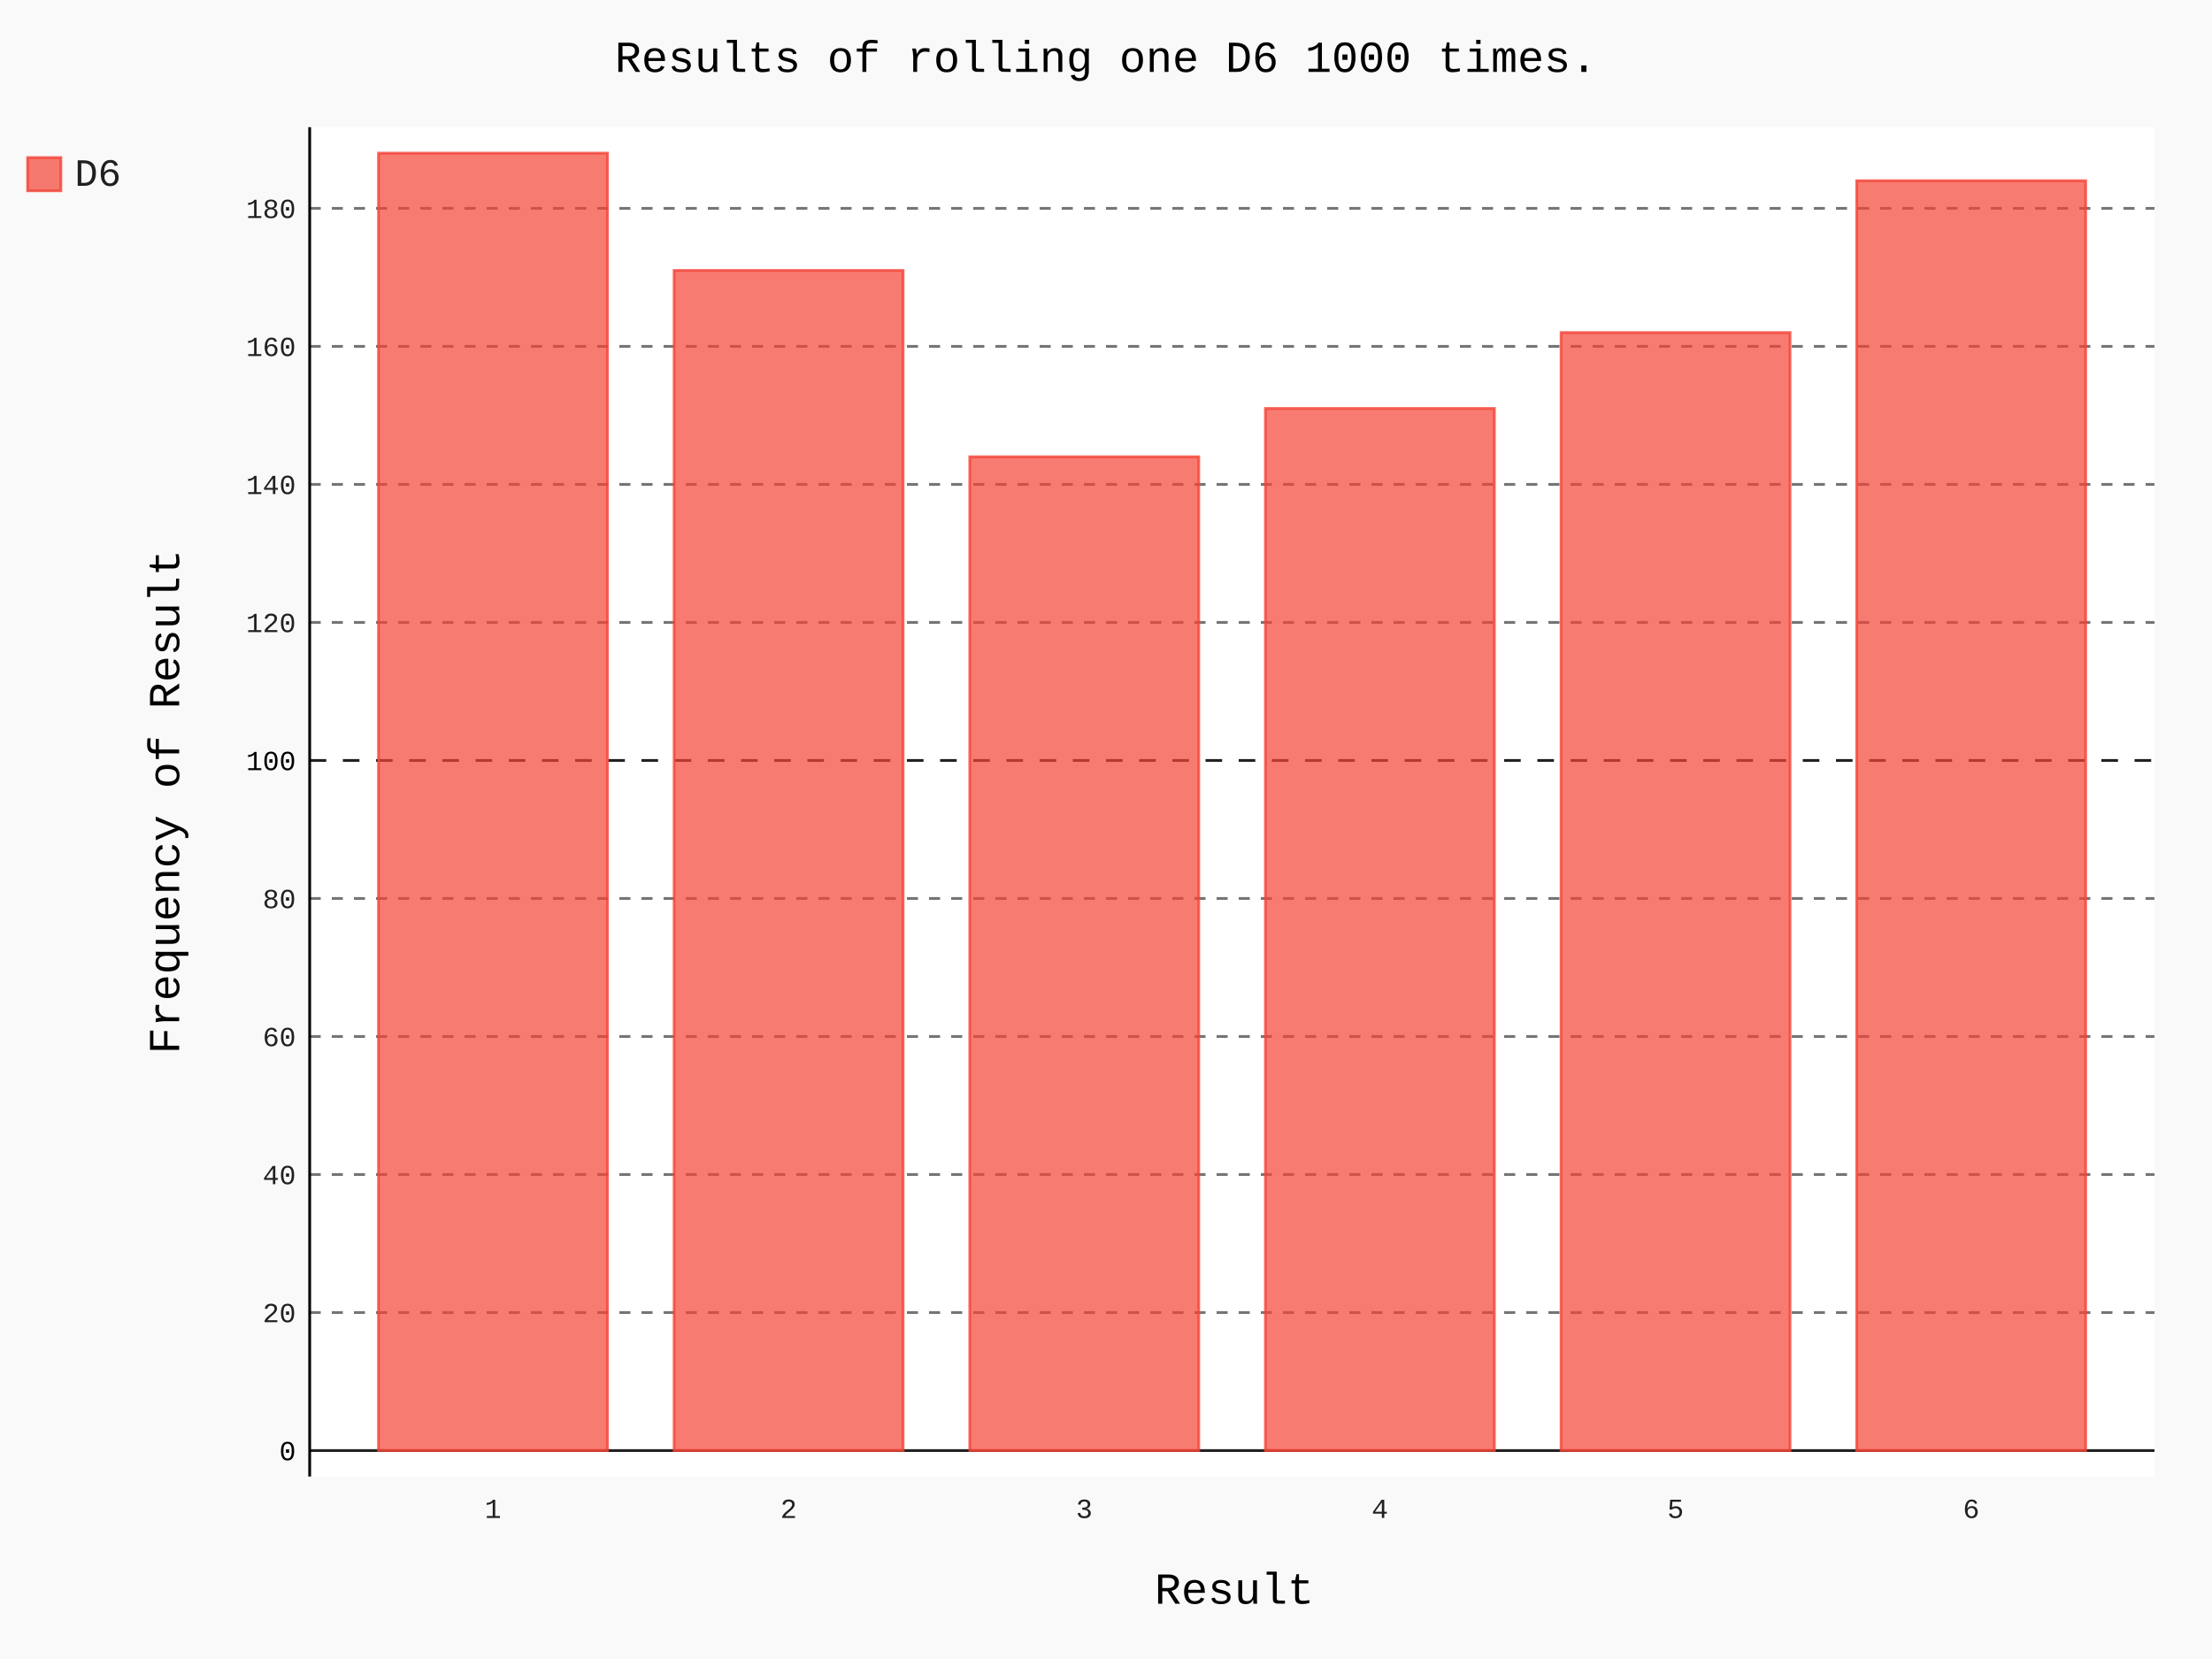
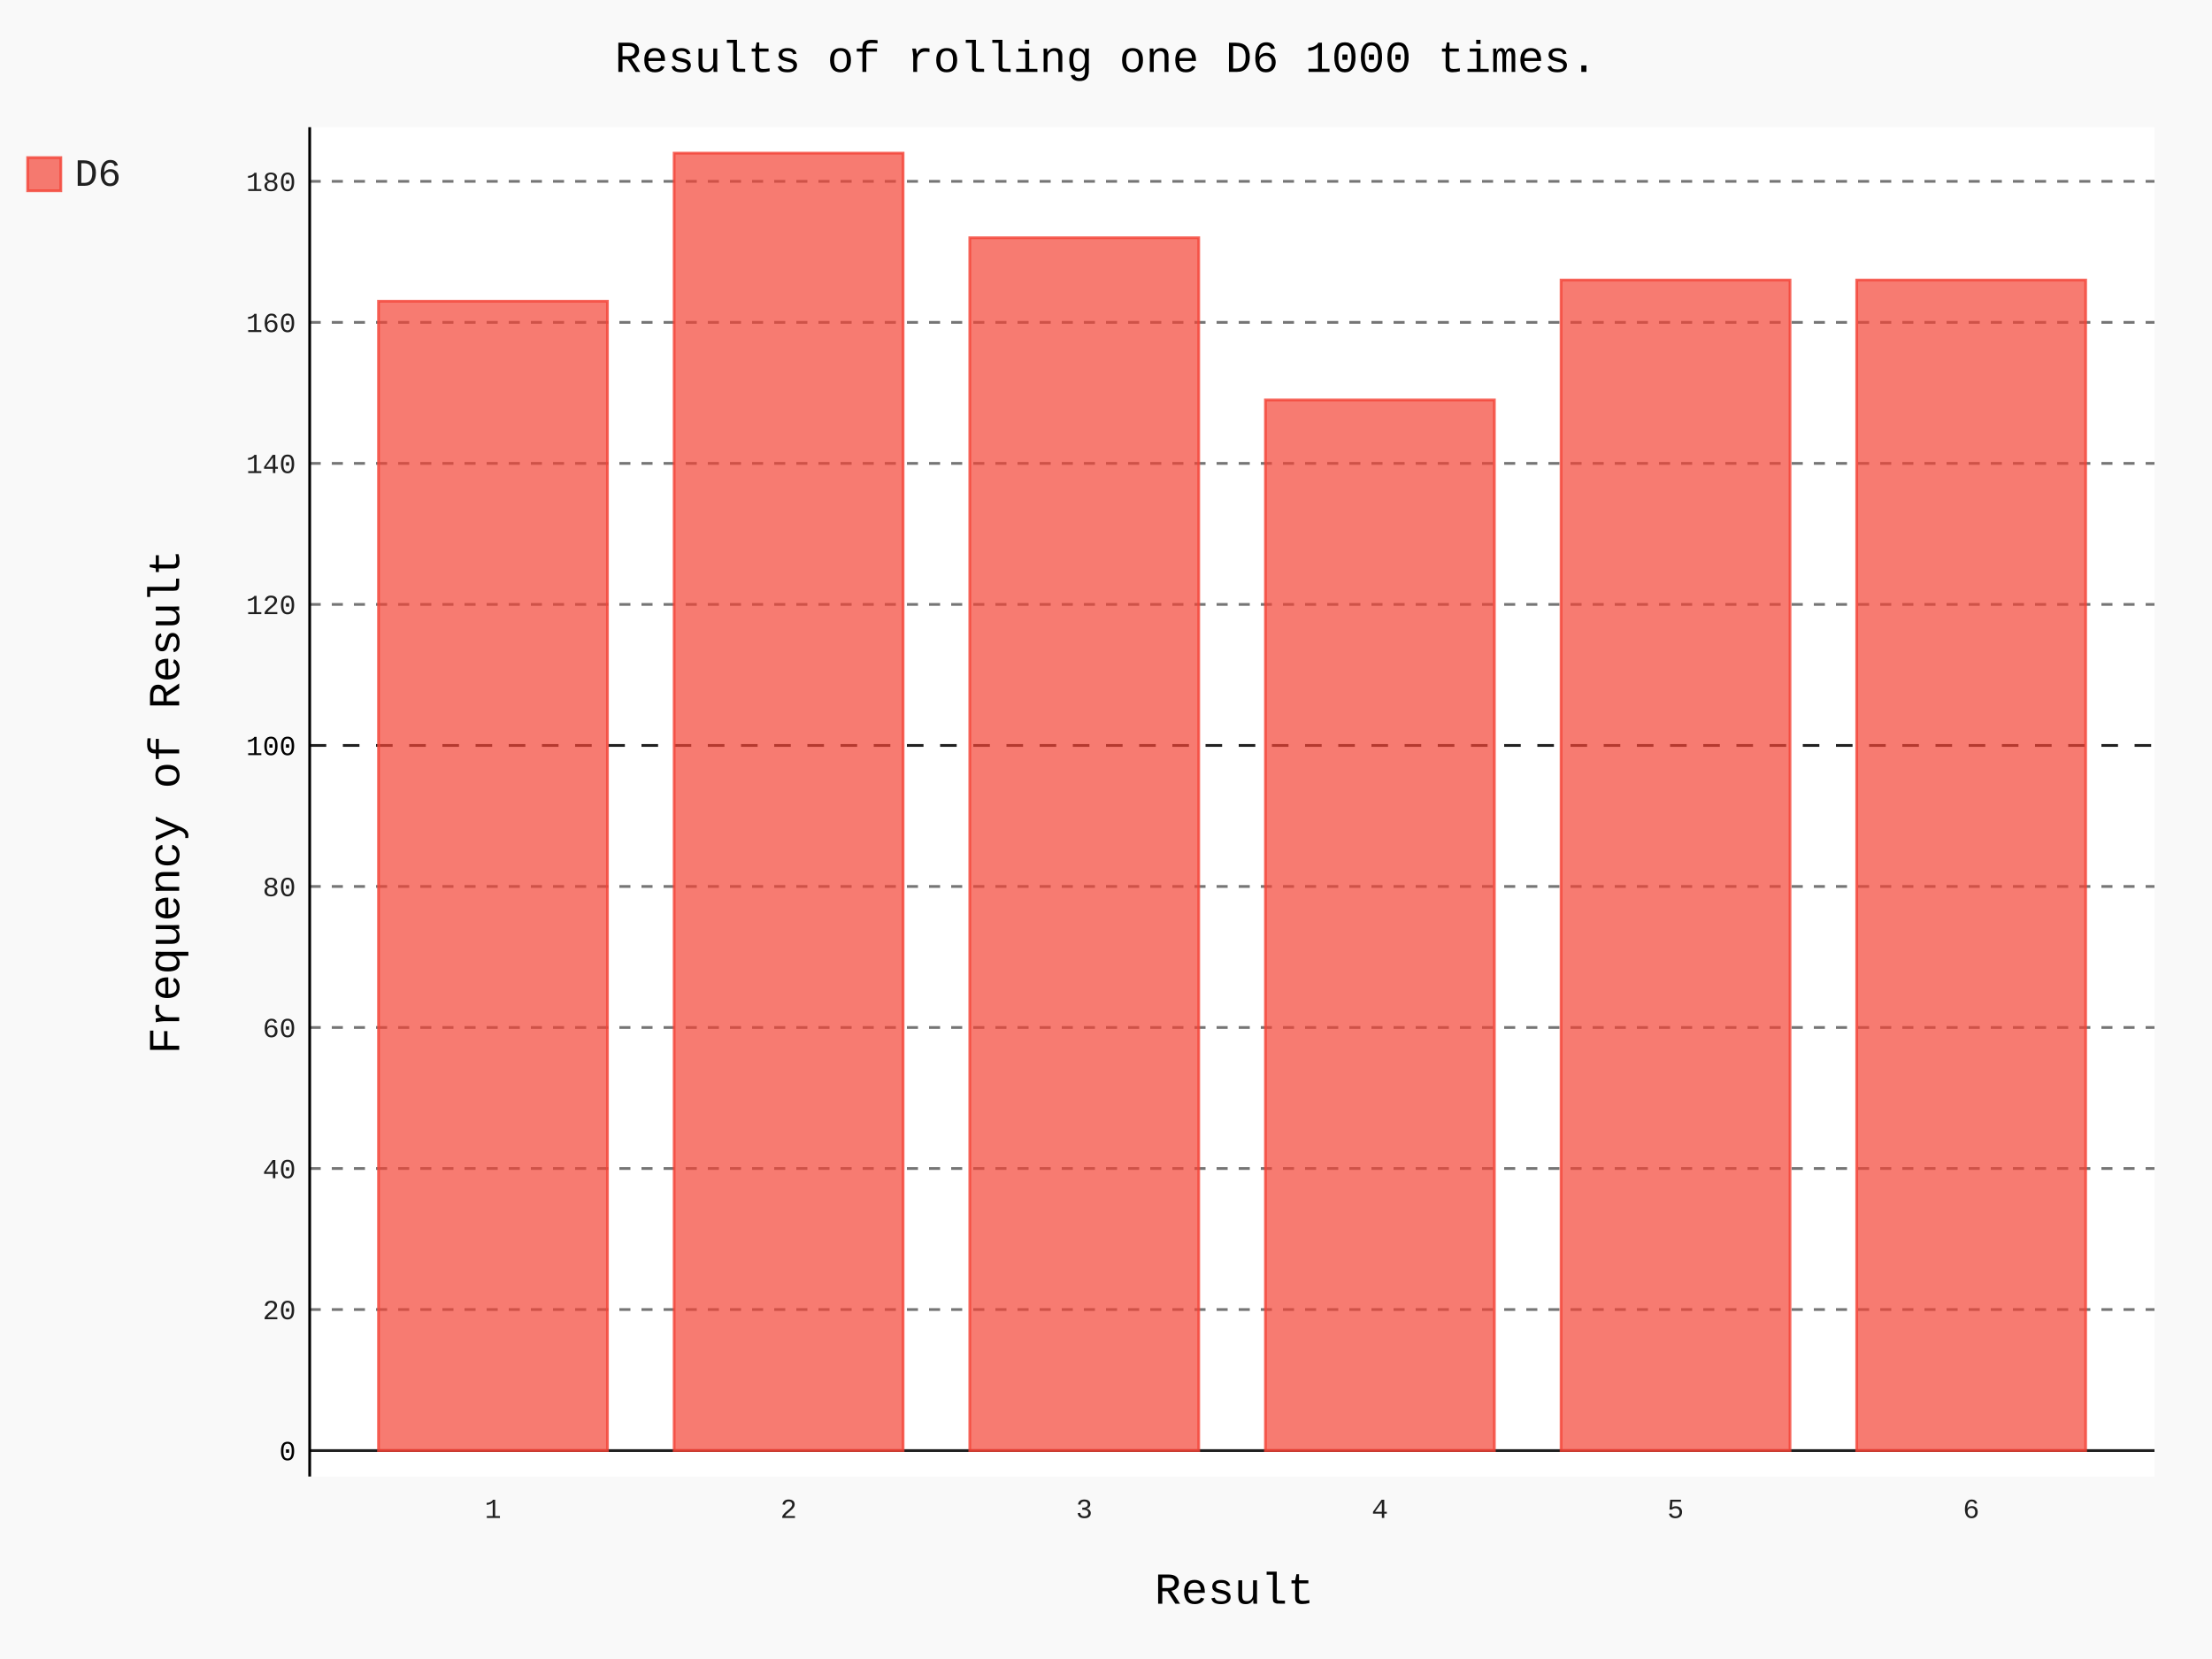
- <svg xmlns="http://www.w3.org/2000/svg" id="chart-5716b37c-6723-4cfb-8ac3-b67b106a9582" class="pygal-chart" viewBox="0 0 800 600">
+ <svg xmlns="http://www.w3.org/2000/svg" id="chart-22f31022-0724-4b59-9911-aea08e5c46c0" class="pygal-chart" viewBox="0 0 800 600">
  <defs>
-     <style type="text/css">#chart-5716b37c-6723-4cfb-8ac3-b67b106a9582{-webkit-user-select:none;-webkit-font-smoothing:antialiased;font-family:Consolas,"Liberation Mono",Menlo,Courier,monospace}#chart-5716b37c-6723-4cfb-8ac3-b67b106a9582 .title{font-family:Consolas,"Liberation Mono",Menlo,Courier,monospace;font-size:16px}#chart-5716b37c-6723-4cfb-8ac3-b67b106a9582 .legends .legend text{font-family:Consolas,"Liberation Mono",Menlo,Courier,monospace;font-size:14px}#chart-5716b37c-6723-4cfb-8ac3-b67b106a9582 .axis text{font-family:Consolas,"Liberation Mono",Menlo,Courier,monospace;font-size:10px}#chart-5716b37c-6723-4cfb-8ac3-b67b106a9582 .axis text.major{font-family:Consolas,"Liberation Mono",Menlo,Courier,monospace;font-size:10px}#chart-5716b37c-6723-4cfb-8ac3-b67b106a9582 .text-overlay text.value{font-family:Consolas,"Liberation Mono",Menlo,Courier,monospace;font-size:16px}#chart-5716b37c-6723-4cfb-8ac3-b67b106a9582 .text-overlay text.label{font-family:Consolas,"Liberation Mono",Menlo,Courier,monospace;font-size:10px}#chart-5716b37c-6723-4cfb-8ac3-b67b106a9582 .tooltip{font-family:Consolas,"Liberation Mono",Menlo,Courier,monospace;font-size:14px}#chart-5716b37c-6723-4cfb-8ac3-b67b106a9582 text.no_data{font-family:Consolas,"Liberation Mono",Menlo,Courier,monospace;font-size:64px}
- #chart-5716b37c-6723-4cfb-8ac3-b67b106a9582{background-color:rgba(249,249,249,1)}#chart-5716b37c-6723-4cfb-8ac3-b67b106a9582 path,#chart-5716b37c-6723-4cfb-8ac3-b67b106a9582 line,#chart-5716b37c-6723-4cfb-8ac3-b67b106a9582 rect,#chart-5716b37c-6723-4cfb-8ac3-b67b106a9582 circle{-webkit-transition:150ms;-moz-transition:150ms;transition:150ms}#chart-5716b37c-6723-4cfb-8ac3-b67b106a9582 .graph &gt; .background{fill:rgba(249,249,249,1)}#chart-5716b37c-6723-4cfb-8ac3-b67b106a9582 .plot &gt; .background{fill:rgba(255,255,255,1)}#chart-5716b37c-6723-4cfb-8ac3-b67b106a9582 .graph{fill:rgba(0,0,0,.87)}#chart-5716b37c-6723-4cfb-8ac3-b67b106a9582 text.no_data{fill:rgba(0,0,0,1)}#chart-5716b37c-6723-4cfb-8ac3-b67b106a9582 .title{fill:rgba(0,0,0,1)}#chart-5716b37c-6723-4cfb-8ac3-b67b106a9582 .legends .legend text{fill:rgba(0,0,0,.87)}#chart-5716b37c-6723-4cfb-8ac3-b67b106a9582 .legends .legend:hover text{fill:rgba(0,0,0,1)}#chart-5716b37c-6723-4cfb-8ac3-b67b106a9582 .axis .line{stroke:rgba(0,0,0,1)}#chart-5716b37c-6723-4cfb-8ac3-b67b106a9582 .axis .guide.line{stroke:rgba(0,0,0,.54)}#chart-5716b37c-6723-4cfb-8ac3-b67b106a9582 .axis .major.line{stroke:rgba(0,0,0,.87)}#chart-5716b37c-6723-4cfb-8ac3-b67b106a9582 .axis text.major{fill:rgba(0,0,0,1)}#chart-5716b37c-6723-4cfb-8ac3-b67b106a9582 .axis.y .guides:hover .guide.line,#chart-5716b37c-6723-4cfb-8ac3-b67b106a9582 .line-graph .axis.x .guides:hover .guide.line,#chart-5716b37c-6723-4cfb-8ac3-b67b106a9582 .stackedline-graph .axis.x .guides:hover .guide.line,#chart-5716b37c-6723-4cfb-8ac3-b67b106a9582 .xy-graph .axis.x .guides:hover .guide.line{stroke:rgba(0,0,0,1)}#chart-5716b37c-6723-4cfb-8ac3-b67b106a9582 .axis .guides:hover text{fill:rgba(0,0,0,1)}#chart-5716b37c-6723-4cfb-8ac3-b67b106a9582 .reactive{fill-opacity:.7;stroke-opacity:.8}#chart-5716b37c-6723-4cfb-8ac3-b67b106a9582 .ci{stroke:rgba(0,0,0,.87)}#chart-5716b37c-6723-4cfb-8ac3-b67b106a9582 .reactive.active,#chart-5716b37c-6723-4cfb-8ac3-b67b106a9582 .active .reactive{fill-opacity:.8;stroke-opacity:.9;stroke-width:4}#chart-5716b37c-6723-4cfb-8ac3-b67b106a9582 .ci .reactive.active{stroke-width:1.5}#chart-5716b37c-6723-4cfb-8ac3-b67b106a9582 .series text{fill:rgba(0,0,0,1)}#chart-5716b37c-6723-4cfb-8ac3-b67b106a9582 .tooltip rect{fill:rgba(255,255,255,1);stroke:rgba(0,0,0,1);-webkit-transition:opacity 150ms;-moz-transition:opacity 150ms;transition:opacity 150ms}#chart-5716b37c-6723-4cfb-8ac3-b67b106a9582 .tooltip .label{fill:rgba(0,0,0,.87)}#chart-5716b37c-6723-4cfb-8ac3-b67b106a9582 .tooltip .label{fill:rgba(0,0,0,.87)}#chart-5716b37c-6723-4cfb-8ac3-b67b106a9582 .tooltip .legend{font-size:.8em;fill:rgba(0,0,0,.54)}#chart-5716b37c-6723-4cfb-8ac3-b67b106a9582 .tooltip .x_label{font-size:.6em;fill:rgba(0,0,0,1)}#chart-5716b37c-6723-4cfb-8ac3-b67b106a9582 .tooltip .xlink{font-size:.5em;text-decoration:underline}#chart-5716b37c-6723-4cfb-8ac3-b67b106a9582 .tooltip .value{font-size:1.5em}#chart-5716b37c-6723-4cfb-8ac3-b67b106a9582 .bound{font-size:.5em}#chart-5716b37c-6723-4cfb-8ac3-b67b106a9582 .max-value{font-size:.75em;fill:rgba(0,0,0,.54)}#chart-5716b37c-6723-4cfb-8ac3-b67b106a9582 .map-element{fill:rgba(255,255,255,1);stroke:rgba(0,0,0,.54) !important}#chart-5716b37c-6723-4cfb-8ac3-b67b106a9582 .map-element .reactive{fill-opacity:inherit;stroke-opacity:inherit}#chart-5716b37c-6723-4cfb-8ac3-b67b106a9582 .color-0,#chart-5716b37c-6723-4cfb-8ac3-b67b106a9582 .color-0 a:visited{stroke:#F44336;fill:#F44336}#chart-5716b37c-6723-4cfb-8ac3-b67b106a9582 .text-overlay .color-0 text{fill:black}
- #chart-5716b37c-6723-4cfb-8ac3-b67b106a9582 text.no_data{text-anchor:middle}#chart-5716b37c-6723-4cfb-8ac3-b67b106a9582 .guide.line{fill:none}#chart-5716b37c-6723-4cfb-8ac3-b67b106a9582 .centered{text-anchor:middle}#chart-5716b37c-6723-4cfb-8ac3-b67b106a9582 .title{text-anchor:middle}#chart-5716b37c-6723-4cfb-8ac3-b67b106a9582 .legends .legend text{fill-opacity:1}#chart-5716b37c-6723-4cfb-8ac3-b67b106a9582 .axis.x text{text-anchor:middle}#chart-5716b37c-6723-4cfb-8ac3-b67b106a9582 .axis.x:not(.web) text[transform]{text-anchor:start}#chart-5716b37c-6723-4cfb-8ac3-b67b106a9582 .axis.x:not(.web) text[transform].backwards{text-anchor:end}#chart-5716b37c-6723-4cfb-8ac3-b67b106a9582 .axis.y text{text-anchor:end}#chart-5716b37c-6723-4cfb-8ac3-b67b106a9582 .axis.y text[transform].backwards{text-anchor:start}#chart-5716b37c-6723-4cfb-8ac3-b67b106a9582 .axis.y2 text{text-anchor:start}#chart-5716b37c-6723-4cfb-8ac3-b67b106a9582 .axis.y2 text[transform].backwards{text-anchor:end}#chart-5716b37c-6723-4cfb-8ac3-b67b106a9582 .axis .guide.line{stroke-dasharray:4,4}#chart-5716b37c-6723-4cfb-8ac3-b67b106a9582 .axis .major.guide.line{stroke-dasharray:6,6}#chart-5716b37c-6723-4cfb-8ac3-b67b106a9582 .horizontal .axis.y .guide.line,#chart-5716b37c-6723-4cfb-8ac3-b67b106a9582 .horizontal .axis.y2 .guide.line,#chart-5716b37c-6723-4cfb-8ac3-b67b106a9582 .vertical .axis.x .guide.line{opacity:0}#chart-5716b37c-6723-4cfb-8ac3-b67b106a9582 .horizontal .axis.always_show .guide.line,#chart-5716b37c-6723-4cfb-8ac3-b67b106a9582 .vertical .axis.always_show .guide.line{opacity:1 !important}#chart-5716b37c-6723-4cfb-8ac3-b67b106a9582 .axis.y .guides:hover .guide.line,#chart-5716b37c-6723-4cfb-8ac3-b67b106a9582 .axis.y2 .guides:hover .guide.line,#chart-5716b37c-6723-4cfb-8ac3-b67b106a9582 .axis.x .guides:hover .guide.line{opacity:1}#chart-5716b37c-6723-4cfb-8ac3-b67b106a9582 .axis .guides:hover text{opacity:1}#chart-5716b37c-6723-4cfb-8ac3-b67b106a9582 .nofill{fill:none}#chart-5716b37c-6723-4cfb-8ac3-b67b106a9582 .subtle-fill{fill-opacity:.2}#chart-5716b37c-6723-4cfb-8ac3-b67b106a9582 .dot{stroke-width:1px;fill-opacity:1}#chart-5716b37c-6723-4cfb-8ac3-b67b106a9582 .dot.active{stroke-width:5px}#chart-5716b37c-6723-4cfb-8ac3-b67b106a9582 .dot.negative{fill:transparent}#chart-5716b37c-6723-4cfb-8ac3-b67b106a9582 text,#chart-5716b37c-6723-4cfb-8ac3-b67b106a9582 tspan{stroke:none !important}#chart-5716b37c-6723-4cfb-8ac3-b67b106a9582 .series text.active{opacity:1}#chart-5716b37c-6723-4cfb-8ac3-b67b106a9582 .tooltip rect{fill-opacity:.95;stroke-width:.5}#chart-5716b37c-6723-4cfb-8ac3-b67b106a9582 .tooltip text{fill-opacity:1}#chart-5716b37c-6723-4cfb-8ac3-b67b106a9582 .showable{visibility:hidden}#chart-5716b37c-6723-4cfb-8ac3-b67b106a9582 .showable.shown{visibility:visible}#chart-5716b37c-6723-4cfb-8ac3-b67b106a9582 .gauge-background{fill:rgba(229,229,229,1);stroke:none}#chart-5716b37c-6723-4cfb-8ac3-b67b106a9582 .bg-lines{stroke:rgba(249,249,249,1);stroke-width:2px}</style>
+     <style type="text/css">#chart-22f31022-0724-4b59-9911-aea08e5c46c0{-webkit-user-select:none;-webkit-font-smoothing:antialiased;font-family:Consolas,"Liberation Mono",Menlo,Courier,monospace}#chart-22f31022-0724-4b59-9911-aea08e5c46c0 .title{font-family:Consolas,"Liberation Mono",Menlo,Courier,monospace;font-size:16px}#chart-22f31022-0724-4b59-9911-aea08e5c46c0 .legends .legend text{font-family:Consolas,"Liberation Mono",Menlo,Courier,monospace;font-size:14px}#chart-22f31022-0724-4b59-9911-aea08e5c46c0 .axis text{font-family:Consolas,"Liberation Mono",Menlo,Courier,monospace;font-size:10px}#chart-22f31022-0724-4b59-9911-aea08e5c46c0 .axis text.major{font-family:Consolas,"Liberation Mono",Menlo,Courier,monospace;font-size:10px}#chart-22f31022-0724-4b59-9911-aea08e5c46c0 .text-overlay text.value{font-family:Consolas,"Liberation Mono",Menlo,Courier,monospace;font-size:16px}#chart-22f31022-0724-4b59-9911-aea08e5c46c0 .text-overlay text.label{font-family:Consolas,"Liberation Mono",Menlo,Courier,monospace;font-size:10px}#chart-22f31022-0724-4b59-9911-aea08e5c46c0 .tooltip{font-family:Consolas,"Liberation Mono",Menlo,Courier,monospace;font-size:14px}#chart-22f31022-0724-4b59-9911-aea08e5c46c0 text.no_data{font-family:Consolas,"Liberation Mono",Menlo,Courier,monospace;font-size:64px}
+ #chart-22f31022-0724-4b59-9911-aea08e5c46c0{background-color:rgba(249,249,249,1)}#chart-22f31022-0724-4b59-9911-aea08e5c46c0 path,#chart-22f31022-0724-4b59-9911-aea08e5c46c0 line,#chart-22f31022-0724-4b59-9911-aea08e5c46c0 rect,#chart-22f31022-0724-4b59-9911-aea08e5c46c0 circle{-webkit-transition:150ms;-moz-transition:150ms;transition:150ms}#chart-22f31022-0724-4b59-9911-aea08e5c46c0 .graph &gt; .background{fill:rgba(249,249,249,1)}#chart-22f31022-0724-4b59-9911-aea08e5c46c0 .plot &gt; .background{fill:rgba(255,255,255,1)}#chart-22f31022-0724-4b59-9911-aea08e5c46c0 .graph{fill:rgba(0,0,0,.87)}#chart-22f31022-0724-4b59-9911-aea08e5c46c0 text.no_data{fill:rgba(0,0,0,1)}#chart-22f31022-0724-4b59-9911-aea08e5c46c0 .title{fill:rgba(0,0,0,1)}#chart-22f31022-0724-4b59-9911-aea08e5c46c0 .legends .legend text{fill:rgba(0,0,0,.87)}#chart-22f31022-0724-4b59-9911-aea08e5c46c0 .legends .legend:hover text{fill:rgba(0,0,0,1)}#chart-22f31022-0724-4b59-9911-aea08e5c46c0 .axis .line{stroke:rgba(0,0,0,1)}#chart-22f31022-0724-4b59-9911-aea08e5c46c0 .axis .guide.line{stroke:rgba(0,0,0,.54)}#chart-22f31022-0724-4b59-9911-aea08e5c46c0 .axis .major.line{stroke:rgba(0,0,0,.87)}#chart-22f31022-0724-4b59-9911-aea08e5c46c0 .axis text.major{fill:rgba(0,0,0,1)}#chart-22f31022-0724-4b59-9911-aea08e5c46c0 .axis.y .guides:hover .guide.line,#chart-22f31022-0724-4b59-9911-aea08e5c46c0 .line-graph .axis.x .guides:hover .guide.line,#chart-22f31022-0724-4b59-9911-aea08e5c46c0 .stackedline-graph .axis.x .guides:hover .guide.line,#chart-22f31022-0724-4b59-9911-aea08e5c46c0 .xy-graph .axis.x .guides:hover .guide.line{stroke:rgba(0,0,0,1)}#chart-22f31022-0724-4b59-9911-aea08e5c46c0 .axis .guides:hover text{fill:rgba(0,0,0,1)}#chart-22f31022-0724-4b59-9911-aea08e5c46c0 .reactive{fill-opacity:.7;stroke-opacity:.8}#chart-22f31022-0724-4b59-9911-aea08e5c46c0 .ci{stroke:rgba(0,0,0,.87)}#chart-22f31022-0724-4b59-9911-aea08e5c46c0 .reactive.active,#chart-22f31022-0724-4b59-9911-aea08e5c46c0 .active .reactive{fill-opacity:.8;stroke-opacity:.9;stroke-width:4}#chart-22f31022-0724-4b59-9911-aea08e5c46c0 .ci .reactive.active{stroke-width:1.5}#chart-22f31022-0724-4b59-9911-aea08e5c46c0 .series text{fill:rgba(0,0,0,1)}#chart-22f31022-0724-4b59-9911-aea08e5c46c0 .tooltip rect{fill:rgba(255,255,255,1);stroke:rgba(0,0,0,1);-webkit-transition:opacity 150ms;-moz-transition:opacity 150ms;transition:opacity 150ms}#chart-22f31022-0724-4b59-9911-aea08e5c46c0 .tooltip .label{fill:rgba(0,0,0,.87)}#chart-22f31022-0724-4b59-9911-aea08e5c46c0 .tooltip .label{fill:rgba(0,0,0,.87)}#chart-22f31022-0724-4b59-9911-aea08e5c46c0 .tooltip .legend{font-size:.8em;fill:rgba(0,0,0,.54)}#chart-22f31022-0724-4b59-9911-aea08e5c46c0 .tooltip .x_label{font-size:.6em;fill:rgba(0,0,0,1)}#chart-22f31022-0724-4b59-9911-aea08e5c46c0 .tooltip .xlink{font-size:.5em;text-decoration:underline}#chart-22f31022-0724-4b59-9911-aea08e5c46c0 .tooltip .value{font-size:1.5em}#chart-22f31022-0724-4b59-9911-aea08e5c46c0 .bound{font-size:.5em}#chart-22f31022-0724-4b59-9911-aea08e5c46c0 .max-value{font-size:.75em;fill:rgba(0,0,0,.54)}#chart-22f31022-0724-4b59-9911-aea08e5c46c0 .map-element{fill:rgba(255,255,255,1);stroke:rgba(0,0,0,.54) !important}#chart-22f31022-0724-4b59-9911-aea08e5c46c0 .map-element .reactive{fill-opacity:inherit;stroke-opacity:inherit}#chart-22f31022-0724-4b59-9911-aea08e5c46c0 .color-0,#chart-22f31022-0724-4b59-9911-aea08e5c46c0 .color-0 a:visited{stroke:#F44336;fill:#F44336}#chart-22f31022-0724-4b59-9911-aea08e5c46c0 .text-overlay .color-0 text{fill:black}
+ #chart-22f31022-0724-4b59-9911-aea08e5c46c0 text.no_data{text-anchor:middle}#chart-22f31022-0724-4b59-9911-aea08e5c46c0 .guide.line{fill:none}#chart-22f31022-0724-4b59-9911-aea08e5c46c0 .centered{text-anchor:middle}#chart-22f31022-0724-4b59-9911-aea08e5c46c0 .title{text-anchor:middle}#chart-22f31022-0724-4b59-9911-aea08e5c46c0 .legends .legend text{fill-opacity:1}#chart-22f31022-0724-4b59-9911-aea08e5c46c0 .axis.x text{text-anchor:middle}#chart-22f31022-0724-4b59-9911-aea08e5c46c0 .axis.x:not(.web) text[transform]{text-anchor:start}#chart-22f31022-0724-4b59-9911-aea08e5c46c0 .axis.x:not(.web) text[transform].backwards{text-anchor:end}#chart-22f31022-0724-4b59-9911-aea08e5c46c0 .axis.y text{text-anchor:end}#chart-22f31022-0724-4b59-9911-aea08e5c46c0 .axis.y text[transform].backwards{text-anchor:start}#chart-22f31022-0724-4b59-9911-aea08e5c46c0 .axis.y2 text{text-anchor:start}#chart-22f31022-0724-4b59-9911-aea08e5c46c0 .axis.y2 text[transform].backwards{text-anchor:end}#chart-22f31022-0724-4b59-9911-aea08e5c46c0 .axis .guide.line{stroke-dasharray:4,4}#chart-22f31022-0724-4b59-9911-aea08e5c46c0 .axis .major.guide.line{stroke-dasharray:6,6}#chart-22f31022-0724-4b59-9911-aea08e5c46c0 .horizontal .axis.y .guide.line,#chart-22f31022-0724-4b59-9911-aea08e5c46c0 .horizontal .axis.y2 .guide.line,#chart-22f31022-0724-4b59-9911-aea08e5c46c0 .vertical .axis.x .guide.line{opacity:0}#chart-22f31022-0724-4b59-9911-aea08e5c46c0 .horizontal .axis.always_show .guide.line,#chart-22f31022-0724-4b59-9911-aea08e5c46c0 .vertical .axis.always_show .guide.line{opacity:1 !important}#chart-22f31022-0724-4b59-9911-aea08e5c46c0 .axis.y .guides:hover .guide.line,#chart-22f31022-0724-4b59-9911-aea08e5c46c0 .axis.y2 .guides:hover .guide.line,#chart-22f31022-0724-4b59-9911-aea08e5c46c0 .axis.x .guides:hover .guide.line{opacity:1}#chart-22f31022-0724-4b59-9911-aea08e5c46c0 .axis .guides:hover text{opacity:1}#chart-22f31022-0724-4b59-9911-aea08e5c46c0 .nofill{fill:none}#chart-22f31022-0724-4b59-9911-aea08e5c46c0 .subtle-fill{fill-opacity:.2}#chart-22f31022-0724-4b59-9911-aea08e5c46c0 .dot{stroke-width:1px;fill-opacity:1}#chart-22f31022-0724-4b59-9911-aea08e5c46c0 .dot.active{stroke-width:5px}#chart-22f31022-0724-4b59-9911-aea08e5c46c0 .dot.negative{fill:transparent}#chart-22f31022-0724-4b59-9911-aea08e5c46c0 text,#chart-22f31022-0724-4b59-9911-aea08e5c46c0 tspan{stroke:none !important}#chart-22f31022-0724-4b59-9911-aea08e5c46c0 .series text.active{opacity:1}#chart-22f31022-0724-4b59-9911-aea08e5c46c0 .tooltip rect{fill-opacity:.95;stroke-width:.5}#chart-22f31022-0724-4b59-9911-aea08e5c46c0 .tooltip text{fill-opacity:1}#chart-22f31022-0724-4b59-9911-aea08e5c46c0 .showable{visibility:hidden}#chart-22f31022-0724-4b59-9911-aea08e5c46c0 .showable.shown{visibility:visible}#chart-22f31022-0724-4b59-9911-aea08e5c46c0 .gauge-background{fill:rgba(229,229,229,1);stroke:none}#chart-22f31022-0724-4b59-9911-aea08e5c46c0 .bg-lines{stroke:rgba(249,249,249,1);stroke-width:2px}</style>
  </defs>
  <g class="graph bar-graph vertical">
    <rect x="0" y="0" width="800" height="600" class="background" />
    <g transform="translate(112, 46)" class="plot">
      <rect x="0" y="0" width="667.2" height="488" class="background" />
      <g class="axis y always_show">
        <g class="guides">
          <path d="M0 478.615 h667.2" class="axis major line" />
          <text x="-5" y="482.115" class="major">0</text>
        </g>
        <g class="guides">
-           <path d="M0 428.697 h667.2" class="guide line" />
-           <text x="-5" y="432.197" class="">20</text>
+           <path d="M0 427.612 h667.2" class="guide line" />
+           <text x="-5" y="431.112" class="">20</text>
        </g>
        <g class="guides">
-           <path d="M0 378.779 h667.2" class="guide line" />
-           <text x="-5" y="382.279" class="">40</text>
+           <path d="M0 376.609 h667.2" class="guide line" />
+           <text x="-5" y="380.109" class="">40</text>
        </g>
        <g class="guides">
-           <path d="M0 328.861 h667.2" class="guide line" />
-           <text x="-5" y="332.361" class="">60</text>
+           <path d="M0 325.605 h667.2" class="guide line" />
+           <text x="-5" y="329.105" class="">60</text>
        </g>
        <g class="guides">
-           <path d="M0 278.943 h667.2" class="guide line" />
-           <text x="-5" y="282.443" class="">80</text>
+           <path d="M0 274.602 h667.2" class="guide line" />
+           <text x="-5" y="278.102" class="">80</text>
        </g>
        <g class="guides">
-           <path d="M0 229.025 h667.2" class="major guide line" />
-           <text x="-5" y="232.525" class="major">100</text>
+           <path d="M0 223.599 h667.2" class="major guide line" />
+           <text x="-5" y="227.099" class="major">100</text>
        </g>
        <g class="guides">
-           <path d="M0 179.106 h667.2" class="guide line" />
-           <text x="-5" y="182.606" class="">120</text>
+           <path d="M0 172.595 h667.2" class="guide line" />
+           <text x="-5" y="176.095" class="">120</text>
        </g>
        <g class="guides">
-           <path d="M0 129.188 h667.2" class="guide line" />
-           <text x="-5" y="132.688" class="">140</text>
+           <path d="M0 121.592 h667.2" class="guide line" />
+           <text x="-5" y="125.092" class="">140</text>
        </g>
        <g class="guides">
-           <path d="M0 79.27 h667.2" class="guide line" />
-           <text x="-5" y="82.77" class="">160</text>
+           <path d="M0 70.589 h667.2" class="guide line" />
+           <text x="-5" y="74.089" class="">160</text>
        </g>
        <g class="guides">
-           <path d="M0 29.352 h667.2" class="guide line" />
-           <text x="-5" y="32.852" class="">180</text>
+           <path d="M0 19.585 h667.2" class="guide line" />
+           <text x="-5" y="23.085" class="">180</text>
        </g>
      </g>
      <g class="axis x">
        <path d="M0 0 v488" class="line" />
        <g class="guides">
          <path d="M66.292 0 v488" class="guide line" />
          <text x="66.292" y="503.0" class="">1</text>
        </g>
        <g class="guides">
          <path d="M173.215 0 v488" class="guide line" />
          <text x="173.215" y="503.0" class="">2</text>
        </g>
        <g class="guides">
          <path d="M280.138 0 v488" class="guide line" />
          <text x="280.138" y="503.0" class="">3</text>
        </g>
        <g class="guides">
          <path d="M387.062 0 v488" class="guide line" />
          <text x="387.062" y="503.0" class="">4</text>
        </g>
        <g class="guides">
          <path d="M493.985 0 v488" class="guide line" />
          <text x="493.985" y="503.0" class="">5</text>
        </g>
        <g class="guides">
          <path d="M600.908 0 v488" class="guide line" />
          <text x="600.908" y="503.0" class="">6</text>
        </g>
      </g>
      <g class="series serie-0 color-0">
        <g class="bars">
          <g class="bar">
-             <rect x="24.892" y="9.385" rx="0" ry="0" width="82.801" height="469.231" class="rect reactive tooltip-trigger" />
+             <rect x="24.892" y="62.938" rx="0" ry="0" width="82.801" height="415.677" class="rect reactive tooltip-trigger" />
          </g>
          <g class="bar">
-             <rect x="131.815" y="51.815" rx="0" ry="0" width="82.801" height="426.8" class="rect reactive tooltip-trigger" />
+             <rect x="131.815" y="9.385" rx="0" ry="0" width="82.801" height="469.231" class="rect reactive tooltip-trigger" />
          </g>
          <g class="bar">
-             <rect x="238.738" y="119.205" rx="0" ry="0" width="82.801" height="359.411" class="rect reactive tooltip-trigger" />
+             <rect x="238.738" y="39.987" rx="0" ry="0" width="82.801" height="438.629" class="rect reactive tooltip-trigger" />
          </g>
          <g class="bar">
-             <rect x="345.661" y="101.733" rx="0" ry="0" width="82.801" height="376.882" class="rect reactive tooltip-trigger" />
+             <rect x="345.661" y="98.64" rx="0" ry="0" width="82.801" height="379.975" class="rect reactive tooltip-trigger" />
          </g>
          <g class="bar">
-             <rect x="452.584" y="74.278" rx="0" ry="0" width="82.801" height="404.337" class="rect reactive tooltip-trigger" />
+             <rect x="452.584" y="55.288" rx="0" ry="0" width="82.801" height="423.328" class="rect reactive tooltip-trigger" />
          </g>
          <g class="bar">
-             <rect x="559.507" y="19.368" rx="0" ry="0" width="82.801" height="459.247" class="rect reactive tooltip-trigger" />
+             <rect x="559.507" y="55.288" rx="0" ry="0" width="82.801" height="423.328" class="rect reactive tooltip-trigger" />
          </g>
        </g>
      </g>
    </g>
    <g class="titles">
      <text x="400.0" y="26" class="title plot_title">Results of rolling one D6 1000 times.</text>
      <text x="446.4" y="580" class="title">Result</text>
      <text x="38.8" y="316.0" class="title" transform="rotate(-90 38.8 290)">Frequency of Result</text>
    </g>
    <g transform="translate(112, 46)" class="plot overlay">
      <g class="series serie-0 color-0" />
    </g>
    <g transform="translate(112, 46)" class="plot text-overlay">
      <g class="series serie-0 color-0" />
    </g>
    <g transform="translate(112, 46)" class="plot tooltip-overlay">
      <g transform="translate(0 0)" style="opacity: 0" class="tooltip">
        <rect rx="0" ry="0" width="0" height="0" class="tooltip-box" />
        <g class="text" />
      </g>
    </g>
    <g transform="translate(10, 56)" class="legends">
      <g id="activate-serie-0" class="legend reactive activate-serie">
        <rect x="0.0" y="1.0" width="12" height="12" class="color-0 reactive" />
        <text x="17.0" y="11.2">D6</text>
      </g>
    </g>
    <g transform="translate(790, 56)" class="legends" />
  </g>
</svg>
